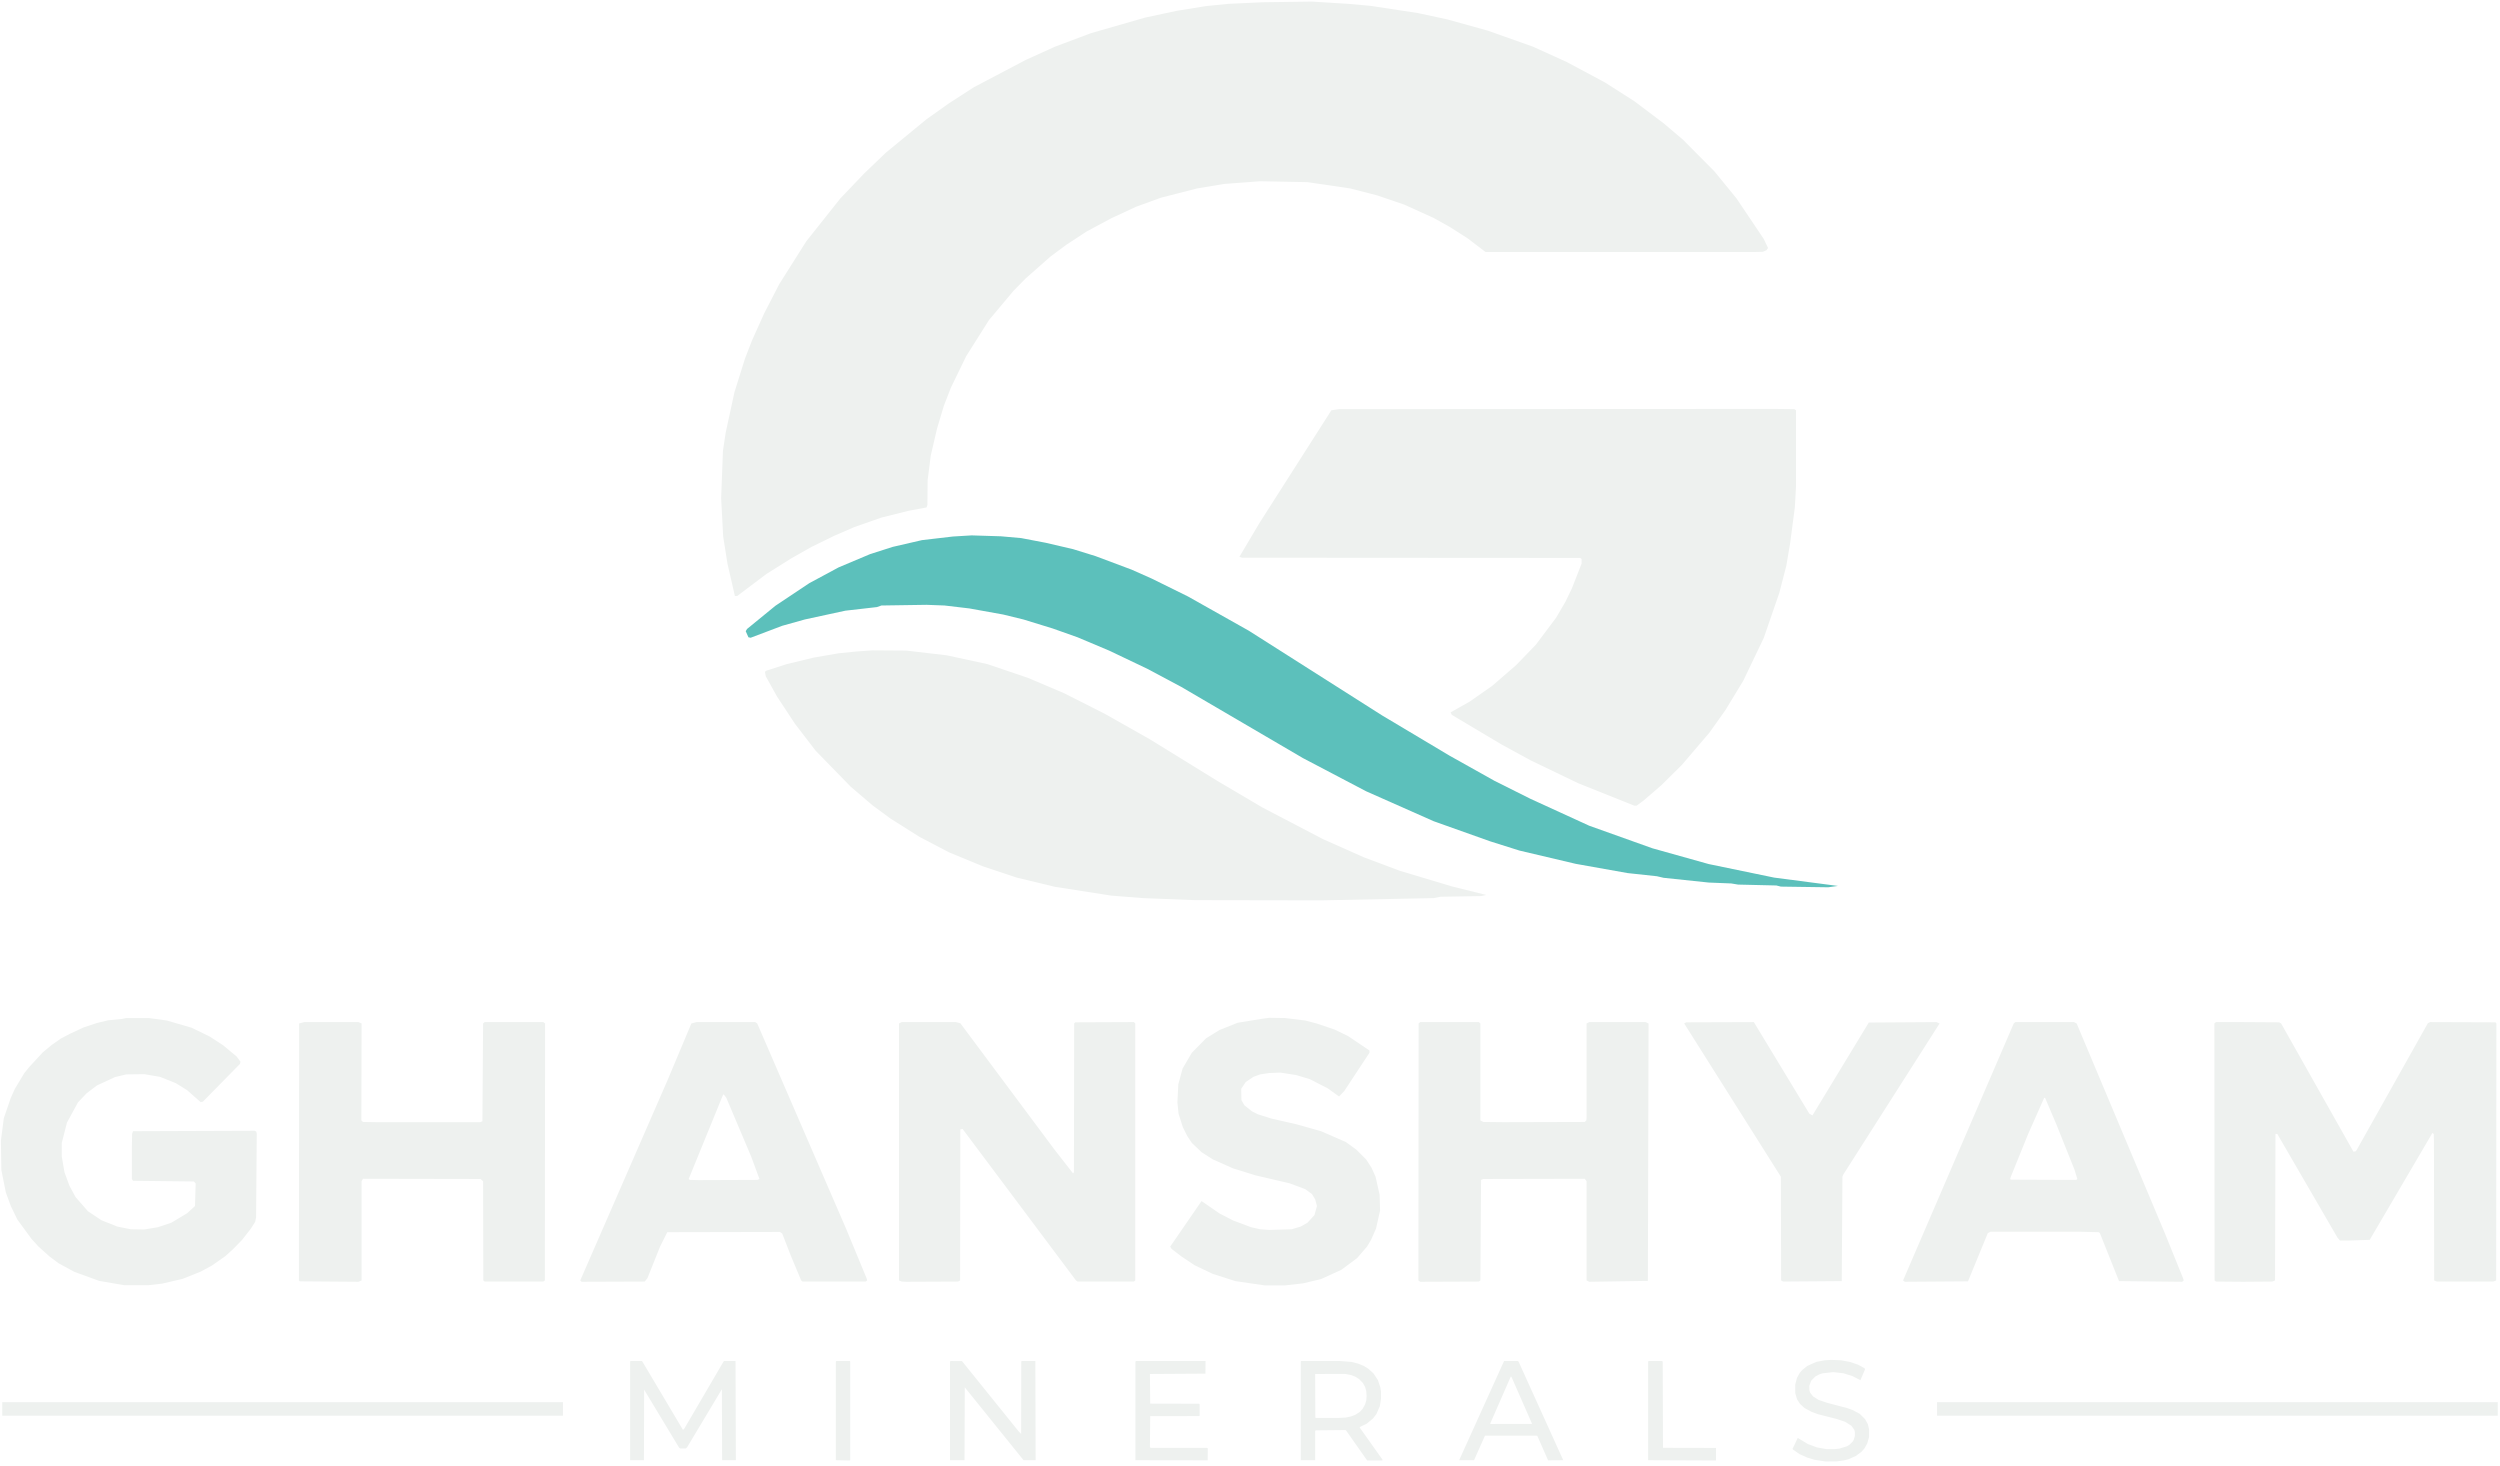
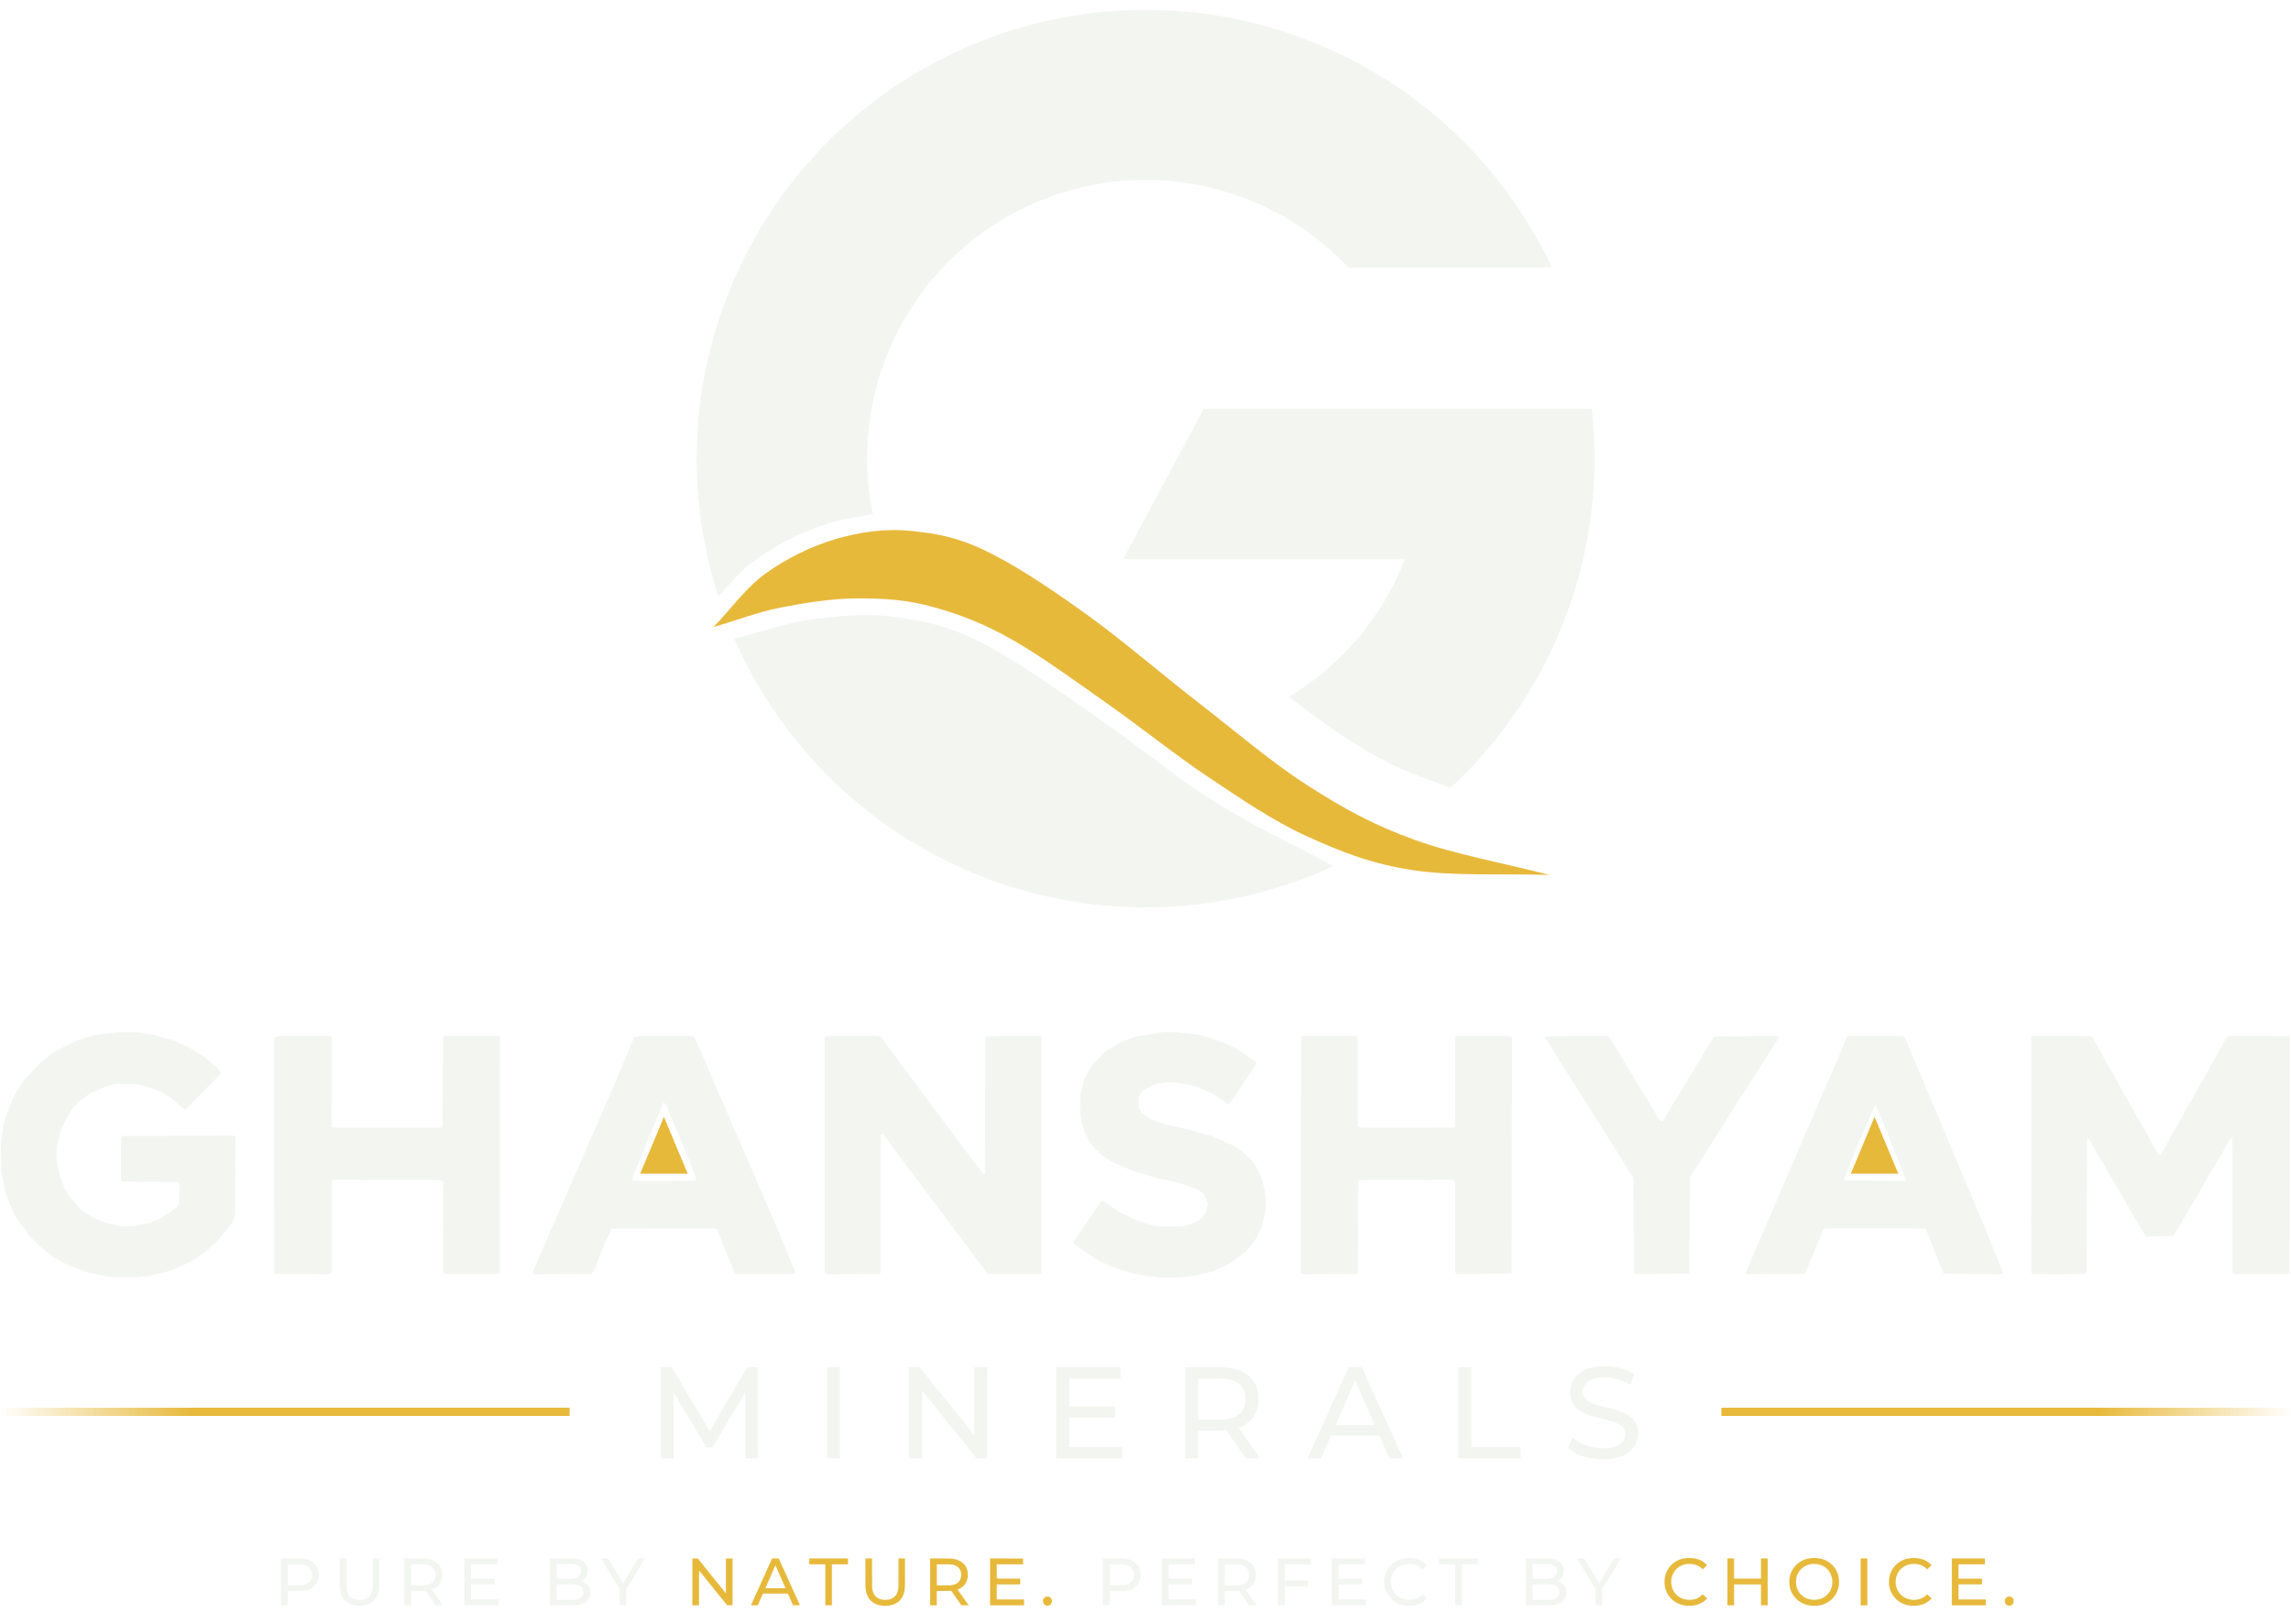
- <svg xmlns="http://www.w3.org/2000/svg" viewBox="-1 -1 1109 650" role="img" aria-labelledby="t">
-   <path fill="#EEF1EF" fill-rule="evenodd" d="M559.1 0L581 -0.3L597 0.7L607 1.6L628 4.8L641 7.6L659 12.6L679 19.7L694 26.5L711 35.6L724 43.9L737 53.7L745.6 61L759.5 75L769.3 87L781.4 105L783.3 109L782.6 110L781 110.7L777 110.8L658 110.8L650 104.7L642 99.6L635 95.7L622 89.8L610 85.7L598 82.6L579 79.8L558 79.4L542 80.6L530 82.6L514 86.7L503 90.7L492 95.8L481 101.7L472 107.6L465 112.8L454 122.5L448.6 128L437.7 141L427.6 157L420.8 171L417.7 179L414.7 189L411.9 201L410.5 212L410.4 223L410 224.1L402 225.6L390 228.6L378 232.8L369 236.7L359 241.6L350 246.7L339 253.6L326 263.4L325 263.4L321.7 249L319.8 237L318.9 220L319.7 199L320.9 191L324.8 173L329.5 158L332.6 150L338 138L344.7 125L356.7 106L371.8 87L382.3 76L392 66.7L410 51.9L420 44.8L431 37.7L454 25.6L467 19.7L483 13.7L507 6.8L521 3.8L534 1.7L544 0.7ZM589.6 181L593 180.5L786 180.4L795 180.5L795.7 181L795.7 215L795.2 224L793.1 240L791.4 250L788.3 262L781.4 282L772.3 301L764.4 314L757.3 324L745 338.4L736 347.3L728 354.2L725 356.4L724 356.4L699 346.4L678 336.3L665 329.2L643 316.1L642.5 315L651 310.2L661 303.2L671.6 294L680.3 285L689.3 273L693.4 266L696.3 260L700.6 249L700.6 247L700 246.5L550 246.4L548.8 246L557.7 231ZM378.9 288L386 287.5L401 287.6L419 289.7L437 293.6L455 299.7L471 306.5L489 315.6L509 326.9L539 345.4L559 357.2L586 371.3L604 379.3L620 385.3L643 392.2L658.3 396L656 396.5L638 396.8L635 397.4L585 398.4L529 398.3L506 397.4L492 396.3L467 392.4L450 388.3L435 383.3L420 377.1L407 370.3L394 362.1L386 356.2L376.4 348L360.8 332L351.6 320L343.7 308L338.7 299L338.3 297L339 296.5L348 293.6L360 290.7L371 288.8Z" />
-   <path fill="#5CC0BB" fill-rule="evenodd" d="M421.7 237L430 236.5L443 236.9L452 237.7L463 239.8L475 242.6L485 245.7L501 251.7L510 255.7L526 263.6L553 278.8L612 316.3L642 334.2L662 345.4L678 353.4L704 365.3L732 375.3L757 382.3L786 388.3L814.3 392L810 392.6L789 392.3L787 391.8L770 391.4L767 390.9L757 390.5L737 388.4L734 387.7L721 386.3L698 382.2L673 376.3L660 372.2L635 363.3L605 350L577 335.3L523 303.7L508 295.7L491 287.6L477 281.7L466 277.8L453 273.8L444 271.6L429 268.9L418 267.6L410 267.3L390 267.6L388 268.3L374 269.9L356 273.8L346 276.6L332 281.9L331 281.7L329.8 279L330.4 278L343 267.7L358 257.7L371 250.7L385 244.8L395 241.6L408 238.6Z" />
-   <path fill="#EEF1EF" fill-rule="evenodd" d="M53.1 451L55 450.6L65 450.6L73 451.7L84 454.9L92 458.8L98 462.7L104 467.7L105.7 470L105.4 471L89 487.7L88 487.9L82 482.6L77 479.5L70 476.7L63 475.5L55 475.6L50 476.8L42 480.5L37.4 484L33.6 488L28.7 497L26.4 506L26.4 512L27.6 519L29.8 525L32.5 530L38 536.3L44 540.3L51 543.1L57 544.3L63 544.4L69 543.4L75 541.4L82 537.2L85.5 534L85.8 524L85 523.1L58 522.8L57.5 522L57.5 508L57.6 502L58 500.8L112 500.6L112.7 501L112.9 502L112.6 539L112.2 541L110.3 544L106.4 549L102.5 553L99 556.2L93 560.4L88 563.1L80 566.3L71 568.4L65 569.1L54 569.1L43 567.2L32 563.2L25 559.4L21 556.4L16.1 552L13 548.6L6.7 540L3.8 534L1.6 528L-0.4 518L-0.6 505L0.7 495L3.8 486L5.6 482L9.8 475L12 472.3L18 465.8L22 462.5L26 459.7L30 457.6L36 454.8L42 452.8L47 451.6ZM558.4 451L562 450.5L569 450.6L578 451.7L583 453L591 455.7L597 458.6L606.5 465L606.5 466L595.3 483L593 485.4L588 481.8L580 477.7L574 475.9L567 474.8L562 475L558 475.6L555 476.7L551.6 479L549.6 482L549.7 487L551 489.3L554.4 492L557 493.3L563 495.2L574 497.7L585 500.8L596 505.6L600.7 509L605 513.3L607.4 517L609.2 521L611 529L611.2 536L609.4 544L607.2 549L605.4 552L601 557.1L594 562.3L585 566.4L577 568.3L569 569.2L560 569.2L547 567.3L537 564.1L529 560.3L523 556.3L518.7 553L518.1 552L532 531.8L540 537.3L546 540.4L554 543.4L558 544.3L562 544.6L572 544.3L576 543.1L579 541.4L582.1 538L583.2 534L582.4 531L581 528.7L578 526.5L571 523.9L556 520.4L546 517.3L537 513.3L532 510.1L527.7 506L525.7 503L523.7 499L521.8 493L521.3 488L521.7 480L523.6 473L527.7 466L534 459.6L540 455.9L548 452.7ZM131.7 453L134 452.4L158 452.4L159.4 453L159.3 496L160 496.7L166 496.8L212 496.8L213 496.4L213.3 453L214 452.4L234 452.4L240 452.4L240.8 453L240.7 567L240 567.5L224 567.5L214 567.5L213.4 567L213.3 523L212.2 522L160 521.9L159.4 523L159.4 567L158 567.6L132 567.4L131.6 567ZM305.7 453L308 452.4L334 452.4L334.9 453L374.3 544L383.4 566L383.7 567L383 567.5L355 567.5L354.4 567L349.8 556L346 546.2L345 545.5L342 545.5L295 545.6L291.8 552L286.2 566L285 567.5L257 567.6L256.4 567L295.2 478ZM397.8 453L399 452.4L402 452.4L423 452.4L425 452.9L466.8 509L475 519.5L475.4 519L475.4 516L475.5 453L476 452.5L500 452.4L502 452.4L502.6 453L502.6 567L502 567.5L483 567.5L477 567.5L476.3 567L426 499.8L425 500L424.9 567L424 567.5L401 567.6L399 567.5L397.8 567ZM628.3 453L629 452.4L650 452.4L655 452.4L655.7 453L655.7 496L657 496.7L666 496.8L702 496.7L702.7 496L702.8 495L702.8 453L704 452.4L729 452.4L730.3 453L730 567.2L704 567.6L702.8 567L702.8 523L702 521.9L657 522L656 522.4L655.7 567L655 567.5L629 567.6L628.2 567ZM746.1 453L747 452.5L777 452.4L801.6 493L803 493.8L828 452.6L858 452.4L859.4 453L816.7 520L816.3 521L816 567.3L790 567.5L789.1 567L789 521ZM892.3 453L893 452.4L898 452.4L919 452.4L920.2 453L959.3 546L967.4 566L967.7 567L967 567.6L939 567.3L930.5 546L930 545.6L922 545.4L882 545.4L880.8 546L872 567.4L844 567.6L843.2 567ZM981.3 453L982 452.4L994 452.4L1010 452.5L1010.9 453L1043 509.9L1044 509.7L1044.5 509L1076 452.9L1077 452.4L1106 452.5L1106.4 453L1106.3 567L1105 567.5L1080 567.5L1078.8 567L1078.7 505L1078.6 502L1078 501.6L1050.2 549L1041 549.3L1037 549.3L1035.9 548L1009.2 502L1008.4 502L1008.2 567L1007 567.5L994 567.6L982 567.5L981.4 567ZM319.6 485L320 484.4L321.2 486L332.2 512L335.9 522L335 522.4L309 522.5L305 522.4L304.5 522ZM905.8 486L906.2 486L911.3 498L919.3 518L920.5 522L920 522.4L917 522.4L891 522.3L890.7 522L891 521L898.7 502Z" />
-   <g fill="#EEF1EF">
-     <path fill-rule="evenodd" transform="translate(278.73 647) scale(0.25)" d="M2131.2 -179L2148 -178.3L2164 -175.3L2178 -170.5L2189.8 -164L2190.3 -162L2182.2 -143L2168 -150.3L2152 -155.3L2134 -157.3L2115 -155.2L2109 -153.2L2102 -149.4L2094.8 -142L2091.5 -133L2091.7 -125L2092.9 -121L2098.4 -114L2108 -108L2123 -102.9L2159 -93.4L2168 -90.2L2181 -83.3L2190.4 -74L2195.4 -65L2197.5 -56L2197.5 -42L2194.4 -31L2189.4 -22L2184 -15.9L2174 -8.5L2161 -2.7L2153 -0.7L2140 1.1L2120 1.2L2101 -1.7L2088 -5.6L2074 -11.9L2063 -19.6L2061.7 -21L2071 -40.5L2089 -29.7L2105 -23.7L2122 -20.7L2136 -20.6L2145 -21.6L2158 -25.6L2163 -28.6L2168.4 -34L2170.3 -37L2172.4 -44L2172.4 -51L2171.3 -55L2166 -62.3L2155 -69.2L2140 -74.2L2107 -82.6L2096 -86.6L2083 -93.6L2075 -101L2069.8 -109L2066.6 -120L2066.5 -135L2069.6 -147L2074.6 -156L2079 -161.1L2088 -168.3L2104 -175.5L2119 -178.3ZM-0.1 -177L20 -177.1L21 -175.9L93 -54.7L95.3 -57L164.9 -176L166 -177.1L186.2 -177L186.8 -1L162.4 -1L162 -127L100.3 -24L98 -21.9L88 -21.9L86 -23.4L24 -126.2L23.7 -1L-0.8 -1L-0.8 -176ZM364.9 -177L389 -177.1L389.7 -176L389.7 -1L389 -0.5L364.2 -1L364.2 -176ZM567.8 -177L588 -176.9L688.7 -52L693 -47.7L693.2 -176L694 -177.1L718.2 -177L718.7 -1L697.3 -1L593 -130.3L592.5 -1L566.8 -1L566.8 -176ZM896.8 -177L1020.2 -177L1020 -154.6L921.5 -154L922 -101.4L1009 -101.2L1009.7 -100L1009.7 -80L1009 -79.3L922 -79.2L921.5 -24L923 -22.9L1023 -22.9L1024.2 -22L1024 -0.8L895.8 -1L895.8 -176ZM1189.9 -177L1258 -177.1L1279 -175.4L1291 -172.4L1301 -168.3L1309 -163.3L1318.2 -155L1326.1 -143L1330.4 -130L1331.5 -123L1331.5 -110L1329.5 -97L1323.4 -83L1317.3 -75L1306 -65.7L1294.1 -60L1293.7 -59L1334.2 -2L1334 -0.5L1307 -0.5L1269.4 -54L1268 -54.5L1215.8 -54L1214.7 -53L1214.7 -1L1189.2 -1L1189.2 -176ZM1549.9 -177L1574 -177.1L1575.6 -176L1654.9 -1L1628 -0.8L1609 -44L1608 -44.5L1516 -44.5L1496.6 -1L1470.2 -1ZM1806.7 -177L1830 -177.1L1831.4 -176L1831.9 -23L1926 -22.8L1926 -0.5L1805.5 -1L1805.5 -176ZM1214.7 -154L1268 -154.1L1278 -152.2L1286 -149.2L1292.6 -145L1299.4 -138L1303.3 -131L1305.3 -124L1306 -115L1305.4 -107L1303.3 -100L1299 -92.3L1294 -86.8L1286 -81.6L1278 -78.6L1269 -76.7L1256 -76L1216 -76L1215 -76.7ZM1561.6 -149L1562 -149.6L1563 -148.8L1564.3 -146L1599.4 -66L1599 -65.4L1526 -65.3L1525.3 -66Z" />
-     <rect x="0" y="621" width="248.73" height="6" />
-     <rect x="858.27" y="621" width="248.73" height="6" />
+ <svg xmlns="http://www.w3.org/2000/svg" viewBox="0 0 1108 784.92" role="img" aria-labelledby="t">
+   <defs>
+     <linearGradient id="r1">
+       <stop offset="0" stop-color="#E7B93B" stop-opacity="0" />
+       <stop offset=".34" stop-color="#E7B93B" />
+     </linearGradient>
+     <linearGradient id="r2">
+       <stop offset=".66" stop-color="#E7B93B" />
+       <stop offset="1" stop-color="#E7B93B" stop-opacity="0" />
+     </linearGradient>
+   </defs>
+   <g transform="translate(332.4 0) scale(0.4432)">
+     <path fill="#F3F5F0" fill-rule="evenodd" d="M943.5 291.8A490.0 490.0 0 0 0 33.8 650.7C45.0 639.2 54.8 626.4 67.6 616.1C80.2 605.9 95.1 596.8 109.9 589.1C124.8 581.5 141.6 575.0 156.7 570.3C172.4 565.5 187.2 564.1 202.4 561.0A303.8 303.8 0 0 1 721.2 291.8ZM563.7 446.1L987.0 446.1A490.0 490.0 0 0 1 832.8 859.7C812.4 851.6 791.4 845.0 771.5 835.4C751.8 825.8 733.5 815.0 714.0 802.3C695.2 789.9 675.6 774.4 656.4 760.4A303.8 303.8 0 0 0 783.1 610.2L475.5 610.2ZM51.2 696.8C81.2 689.5 110.4 678.8 141.0 675.1C171.4 671.4 202.7 669.0 234.4 674.2C265.1 679.3 288.2 683.6 328.2 705.0C361.6 722.9 404.1 753.0 446.5 782.2C486.6 809.8 532.1 847.4 574.5 874.2C618.3 901.9 661.5 921.5 705.0 945.1A490.0 490.0 0 0 1 51.2 696.8Z" />
+     <path fill="#E7B93B" d="M28.6 684.2C47.7 664.6 63.5 641.5 85.9 625.4C108.0 609.6 135.4 595.9 161.9 588.2C188.5 580.5 215.9 576.3 245.2 579.4C273.2 582.4 296.9 586.1 333.4 604.9C364.3 620.7 401.9 645.9 441.2 674.4C477.5 700.9 519.8 737.3 558.8 767.5C598.2 798.0 638.2 832.3 676.4 856.7C716.8 882.6 747.9 899.8 794.0 916.5C837.0 932.1 892.0 942.0 941.0 954.7C892.0 953.1 836.7 956.1 794.0 949.8C747.3 943.0 714.1 929.7 676.4 912.6C639.0 895.6 605.1 872.2 568.6 847.9C533.2 824.3 495.3 793.8 460.8 769.5C425.0 744.3 388.2 717.4 357.9 699.9C323.4 680.0 297.5 670.6 269.7 662.7C240.1 654.3 214.2 652.9 186.4 652.9C158.6 652.9 129.0 657.6 103.1 662.7C76.2 667.9 53.4 677.1 28.6 684.2Z" />
  </g>
+   <g transform="translate(1 48.6)">
+     <path fill="#F3F5F0" fill-rule="evenodd" d="M53.1 451L55 450.6L65 450.6L73 451.7L84 454.9L92 458.8L98 462.7L104 467.7L105.7 470L105.4 471L89 487.7L88 487.9L82 482.6L77 479.5L70 476.7L63 475.5L55 475.6L50 476.8L42 480.5L37.4 484L33.6 488L28.7 497L26.4 506L26.4 512L27.6 519L29.8 525L32.5 530L38 536.3L44 540.3L51 543.1L57 544.3L63 544.4L69 543.4L75 541.4L82 537.2L85.5 534L85.8 524L85 523.1L58 522.8L57.5 522L57.5 508L57.6 502L58 500.8L112 500.6L112.7 501L112.9 502L112.6 539L112.2 541L110.3 544L106.4 549L102.5 553L99 556.2L93 560.4L88 563.1L80 566.3L71 568.4L65 569.1L54 569.1L43 567.2L32 563.2L25 559.4L21 556.4L16.1 552L13 548.6L6.7 540L3.8 534L1.6 528L-0.4 518L-0.6 505L0.7 495L3.8 486L5.6 482L9.8 475L12 472.3L18 465.8L22 462.5L26 459.7L30 457.6L36 454.8L42 452.8L47 451.6ZM558.4 451L562 450.5L569 450.6L578 451.7L583 453L591 455.7L597 458.6L606.5 465L606.5 466L595.3 483L593 485.4L588 481.8L580 477.7L574 475.9L567 474.8L562 475L558 475.6L555 476.7L551.6 479L549.6 482L549.7 487L551 489.3L554.4 492L557 493.3L563 495.2L574 497.7L585 500.8L596 505.6L600.7 509L605 513.3L607.4 517L609.2 521L611 529L611.2 536L609.4 544L607.2 549L605.4 552L601 557.1L594 562.3L585 566.4L577 568.3L569 569.2L560 569.2L547 567.3L537 564.1L529 560.3L523 556.3L518.7 553L518.1 552L532 531.8L540 537.3L546 540.4L554 543.4L558 544.3L562 544.6L572 544.3L576 543.1L579 541.4L582.1 538L583.2 534L582.4 531L581 528.7L578 526.5L571 523.9L556 520.4L546 517.3L537 513.3L532 510.1L527.7 506L525.7 503L523.7 499L521.8 493L521.3 488L521.7 480L523.6 473L527.7 466L534 459.6L540 455.9L548 452.7ZM131.7 453L134 452.4L158 452.4L159.4 453L159.3 496L160 496.7L166 496.8L212 496.8L213 496.4L213.3 453L214 452.4L234 452.4L240 452.4L240.8 453L240.7 567L240 567.5L224 567.5L214 567.5L213.4 567L213.3 523L212.2 522L160 521.9L159.4 523L159.4 567L158 567.6L132 567.4L131.6 567ZM305.7 453L308 452.4L334 452.4L334.9 453L374.3 544L383.4 566L383.7 567L383 567.5L355 567.5L354.4 567L349.8 556L346 546.2L345 545.5L342 545.5L295 545.6L291.8 552L286.2 566L285 567.5L257 567.6L256.4 567L295.2 478ZM397.8 453L399 452.4L402 452.4L423 452.4L425 452.9L466.8 509L475 519.5L475.4 519L475.4 516L475.5 453L476 452.5L500 452.4L502 452.4L502.6 453L502.6 567L502 567.5L483 567.5L477 567.5L476.3 567L426 499.8L425 500L424.9 567L424 567.5L401 567.6L399 567.5L397.8 567ZM628.3 453L629 452.4L650 452.4L655 452.4L655.7 453L655.7 496L657 496.7L666 496.8L702 496.7L702.7 496L702.8 495L702.8 453L704 452.4L729 452.4L730.3 453L730 567.2L704 567.6L702.8 567L702.8 523L702 521.9L657 522L656 522.4L655.7 567L655 567.5L629 567.6L628.2 567ZM746.1 453L747 452.5L777 452.4L801.6 493L803 493.8L828 452.6L858 452.4L859.4 453L816.7 520L816.3 521L816 567.3L790 567.5L789.1 567L789 521ZM892.3 453L893 452.4L898 452.4L919 452.4L920.2 453L959.3 546L967.4 566L967.7 567L967 567.6L939 567.3L930.5 546L930 545.6L922 545.4L882 545.4L880.8 546L872 567.4L844 567.6L843.2 567ZM981.3 453L982 452.4L994 452.4L1010 452.5L1010.9 453L1043 509.9L1044 509.7L1044.5 509L1076 452.9L1077 452.4L1106 452.5L1106.4 453L1106.3 567L1105 567.5L1080 567.5L1078.8 567L1078.7 505L1078.6 502L1078 501.6L1050.2 549L1041 549.3L1037 549.3L1035.9 548L1009.2 502L1008.4 502L1008.2 567L1007 567.5L994 567.6L982 567.5L981.4 567ZM319.6 485L320 484.4L321.2 486L332.2 512L335.9 522L335 522.4L309 522.5L305 522.4L304.5 522ZM905.8 486L906.2 486L911.3 498L919.3 518L920.5 522L920 522.4L917 522.4L891 522.3L890.7 522L891 521L898.7 502Z" />
+     <path fill="#E7B93B" d="M320.1 491.5L331.6 519H308.6ZM905.6 491.5L917.1 519H894.1Z" />
+   </g>
+   <path fill="#F3F5F0" fill-rule="evenodd" transform="translate(313.15 705.3)" d="M460.33 -44.5L463.1 -44.6L465 -44.53L467 -44.34L468.8 -44.04L471.3 -43.42L472.6 -43.02L474.1 -42.43L475.9 -41.54L477.23 -40.7L475.22 -35.8L475.1 -35.72L473.6 -36.61L472.4 -37.24L470.7 -37.92L469.1 -38.43L467.4 -38.82L465.4 -39.13L463.1 -39.25L461.3 -39.2L459.7 -39.03L458.3 -38.74L457 -38.34L455.7 -37.73L454.4 -36.83L453.78 -36.2L453.06 -35.1L452.68 -34.2L452.46 -33.3L452.38 -32.3L452.46 -31.2L452.57 -30.7L452.87 -29.9L453.37 -29.1L453.93 -28.5L454.7 -27.85L455.6 -27.29L456.6 -26.77L457.9 -26.28L460.9 -25.37L465.9 -24.14L468.5 -23.43L470.1 -22.93L471.4 -22.43L472.7 -21.85L473.7 -21.32L474.8 -20.63L475.9 -19.74L476.82 -18.8L477.94 -17.2L478.54 -15.8L478.84 -14.6L479.04 -13L479.04 -11.2L478.83 -9.7L478.53 -8.6L478.03 -7.3L477.32 -6L476.53 -4.9L475.6 -3.89L474.5 -2.97L473.3 -2.16L471.6 -1.26L470.4 -0.79L468.7 -0.28L467.3 0.03L465 0.33L462.2 0.45L459.3 0.34L456.3 -0.08L453.8 -0.66L451.3 -1.46L449 -2.46L447.4 -3.36L446.5 -3.96L445.16 -5.1L447.37 -9.8L447.5 -9.96L448.9 -8.89L450.5 -7.89L451.9 -7.18L454.1 -6.27L455.7 -5.76L457.8 -5.27L460.1 -4.98L462 -4.9L464.1 -4.97L466.4 -5.27L467.6 -5.56L469.2 -6.18L470.4 -6.87L471.44 -7.8L472.14 -8.8L472.63 -9.9L472.84 -10.8L472.9 -11.7L472.83 -12.7L472.62 -13.5L472.32 -14.2L471.93 -14.8L471.4 -15.36L470.6 -16.03L469.8 -16.55L468.7 -17.12L466.6 -17.92L463.8 -18.72L459.4 -19.76L456.9 -20.46L454.5 -21.28L452.7 -22.06L451.5 -22.68L450.4 -23.38L449.28 -24.3L448.36 -25.3L447.57 -26.4L447.05 -27.4L446.79 -28.1L446.47 -29.3L446.27 -30.7L446.24 -32.8L446.37 -34L446.66 -35.3L447.17 -36.7L447.67 -37.7L448.58 -39.1L449.6 -40.25L450.9 -41.34L452.1 -42.12L453.7 -42.94L455.6 -43.65L456.7 -43.94L458.1 -44.23ZM6.7 -44.1L11.6 -44.1L11.7 -44.09L11.8 -43.96L30.1 -13.19L48.16 -44L48.3 -44.1L53.3 -44.1L53.37 -44L53.45 -0.1L53.3 -0.05L47.5 -0.05L47.4 -0.1L47.35 -31.9L47.3 -32.09L31.72 -5.9L31.4 -5.42L31.3 -5.4L28.6 -5.4L28.46 -5.5L12.83 -31.6L12.7 -31.81L12.6 -31.81L12.6 -0.1L12.5 -0.05L6.6 -0.05L6.55 -0.1L6.55 -44L6.6 -44.09ZM86.9 -44.1L93 -44.1L93.09 -44L93.09 -0.1L93 -0.05L86.9 -0.05L86.8 -0.1L86.8 -44ZM126.5 -44.1L131.5 -44.1L131.7 -43.98L158 -11.35L158.04 -11.5L158.04 -44L158.1 -44.1L164.3 -44.08L164.3 -0.06L159.3 -0.05L159.14 -0.1L132.8 -32.79L132.74 -32.6L132.75 -0.1L132.6 -0.05L126.5 -0.05L126.45 -0.1L126.45 -44ZM197.8 -44.1L228.7 -44.1L228.77 -44L228.77 -38.7L228.7 -38.63L204 -38.6L204 -25.15L204.1 -25.1L226 -25.1L226.06 -25L226.06 -19.8L226 -19.75L204 -19.73L203.97 -5.6L204.1 -5.53L229.6 -5.53L229.66 -5.4L229.66 -0.1L229.6 -0.05L197.8 -0.05L197.68 -0.1L197.68 -44ZM260.1 -44.1L277.2 -44.1L279.3 -44.03L281.3 -43.84L282.5 -43.64L285 -43.04L286.4 -42.54L287.9 -41.85L289.3 -41.04L290.4 -40.24L291.26 -39.5L292.33 -38.4L293.24 -37.2L294.24 -35.4L294.84 -33.8L295.22 -32.3L295.52 -29.9L295.54 -28.1L295.43 -26.5L295.03 -24.4L294.62 -23.1L293.91 -21.5L293.13 -20.2L292.12 -18.9L291.4 -18.15L290.5 -17.35L289.1 -16.36L287.9 -15.67L285.89 -14.8L296.26 -0.1L296.1 -0.05L289.5 -0.05L289.42 -0.1L280.02 -13.5L279.9 -13.55L277.3 -13.45L266.3 -13.42L266.28 -0.1L266.2 -0.05L260.1 -0.05L259.99 -0.1L259.99 -44ZM339.29 -44.1L345.3 -44.1L345.44 -44L365.03 -0.9L365.38 -0.1L365.3 -0.05L358.8 -0.07L354.04 -10.9L353.9 -11.07L330.6 -11.07L330.46 -10.9L325.7 -0.07L319.3 -0.05L319.24 -0.1L339.07 -43.9L339.2 -44.1ZM392.2 -44.1L398.3 -44.1L398.38 -44L398.38 -5.6L398.5 -5.53L422.2 -5.52L422.24 -5.4L422.24 -0.1L422.2 -0.06L392.2 -0.05L392.09 -0.1L392.09 -44ZM266.4 -38.63L266.31 -38.6L266.28 -38.5L266.3 -18.86L266.4 -18.8L277 -18.8L278.8 -18.87L281.1 -19.17L282.3 -19.46L283.5 -19.87L284.4 -20.27L285.4 -20.87L286.2 -21.47L286.9 -22.14L287.54 -22.9L288.05 -23.7L288.45 -24.5L288.82 -25.5L289.04 -26.4L289.22 -27.8L289.21 -29.9L289.04 -31.1L288.82 -32L288.53 -32.8L288.05 -33.8L287.53 -34.6L287.03 -35.2L285.9 -36.23L284.5 -37.14L283.1 -37.73L281.3 -38.23L280.1 -38.44L277 -38.63ZM342.2 -37.6L332.8 -16.15L332.9 -16.1L351.6 -16.1L351.7 -16.2L351.53 -16.6L342.44 -37.3L342.3 -37.59Z" />
+   <rect fill="url(#r1)" x="0" y="680.76" width="275.48" height="3.99" />
+   <rect fill="url(#r2)" x="832.52" y="680.76" width="275.48" height="3.99" />
+   <path fill="#F3F5F0" fill-rule="evenodd" transform="translate(132.54 776.35)" d="M3.4 -22.7L12.1 -22.7L13.6 -22.65L15.1 -22.44L16.3 -22.14L17.3 -21.74L18.4 -21.12L19.1 -20.61L19.93 -19.8L20.53 -19L20.95 -18.2L21.34 -17.1L21.54 -16.1L21.63 -14.8L21.55 -13.6L21.34 -12.5L21.03 -11.6L20.51 -10.6L19.91 -9.8L19.2 -9.09L18.2 -8.35L17.3 -7.89L16.2 -7.47L15 -7.17L13.7 -6.98L12.1 -6.9L6.7 -6.9L6.6 -6.85L6.57 -0.1L6.5 -0.05L3.4 -0.05L3.35 -0.1L3.35 -22.6ZM31.89 -22.7L34.9 -22.7L34.98 -22.6L35.02 -9.1L35.08 -8.2L35.26 -7.2L35.56 -6.2L35.88 -5.5L36.25 -4.9L36.7 -4.37L37.4 -3.78L38.1 -3.35L39.1 -2.97L39.9 -2.77L41.4 -2.67L42.8 -2.77L43.6 -2.96L44.7 -3.38L45.6 -3.97L46.07 -4.4L46.43 -4.8L46.92 -5.6L47.33 -6.6L47.52 -7.3L47.74 -9L47.76 -22.6L47.9 -22.7L50.8 -22.7L50.9 -22.62L50.91 -9.9L50.75 -7.5L50.54 -6.4L50.24 -5.4L49.54 -3.9L49.02 -3.1L48.42 -2.4L47.6 -1.67L47 -1.25L46.1 -0.75L44.5 -0.17L43.5 0.05L42.4 0.17L41.3 0.2L39.9 0.14L38.2 -0.16L36.5 -0.78L35.1 -1.66L34.3 -2.36L33.66 -3.1L33.06 -4L32.38 -5.5L31.97 -7.2L31.78 -8.7L31.75 -22.6L31.8 -22.7ZM63.1 -22.7L71.9 -22.7L73.5 -22.63L74.8 -22.43L76 -22.13L77.4 -21.54L78.1 -21.12L78.79 -20.6L79.4 -20.04L79.94 -19.4L80.34 -18.8L80.73 -18L81.03 -17.1L81.23 -16.1L81.33 -14.8L81.24 -13.6L81.03 -12.5L80.72 -11.6L80.31 -10.8L79.52 -9.7L78.77 -9L77.9 -8.36L76.35 -7.6L81.66 -0.1L81.6 -0.05L78.2 -0.05L73.53 -6.7L73.3 -6.98L73.2 -6.99L66.3 -6.93L66.27 -0.1L66.2 -0.05L63.1 -0.05L63.04 -0.1L63.04 -22.5ZM92.2 -22.7L108 -22.69L108.05 -22.6L108.05 -20L108 -19.87L95.4 -19.87L95.29 -19.8L95.3 -12.99L95.4 -12.93L106.6 -12.93L106.65 -12.8L106.65 -10.3L106.6 -10.17L95.4 -10.17L95.3 -10.11L95.29 -3L95.4 -2.87L108.4 -2.87L108.49 -2.8L108.49 -0.1L108.4 -0.05L92.2 -0.05L92.05 -0.1L92.05 -22.6L92.1 -22.69ZM133.5 -22.7L143.6 -22.7L145.1 -22.64L146 -22.53L147.3 -22.24L148.4 -21.84L149.2 -21.43L149.6 -21.14L150.51 -20.3L150.82 -19.9L151.23 -19.2L151.43 -18.7L151.63 -17.9L151.72 -16.8L151.53 -15.2L151.24 -14.4L150.94 -13.8L150.42 -13.1L149.5 -12.28L148.67 -11.8L149.6 -11.44L150.5 -10.94L151.08 -10.5L151.83 -9.7L152.44 -8.7L152.71 -7.9L152.85 -7.2L152.92 -6.2L152.82 -5L152.62 -4.2L152.33 -3.5L151.74 -2.6L150.9 -1.78L150 -1.19L148.8 -0.67L147.7 -0.38L146.4 -0.16L144.3 -0.05L133.5 -0.05L133.44 -0.1L133.44 -22.6ZM158.2 -22.7L161.6 -22.66L168.8 -10.8L168.94 -10.9L176.1 -22.66L179.2 -22.7L179.25 -22.6L179.14 -22.4L170.38 -8L170.33 -7.8L170.3 -0.07L167.2 -0.05L167.13 -0.1L167.13 -7.9L158.18 -22.6ZM136.7 -20.05L136.7 -12.85L144.5 -12.87L145.6 -13.07L146.4 -13.35L147 -13.65L147.7 -14.24L148.11 -14.8L148.32 -15.3L148.45 -15.9L148.46 -16.8L148.33 -17.6L148.12 -18.1L147.7 -18.67L147.2 -19.13L146.5 -19.52L145.5 -19.85L144.4 -20.04ZM6.6 -19.83L6.6 -9.76L12.1 -9.73L13.2 -9.77L14.1 -9.88L14.9 -10.07L15.9 -10.46L16.7 -10.98L17.43 -11.7L17.92 -12.5L18.24 -13.4L18.36 -14.3L18.34 -15.6L18.12 -16.6L17.82 -17.3L17.43 -17.9L16.7 -18.63L15.9 -19.13L15.2 -19.42L14.5 -19.63L13.5 -19.8L12.1 -19.87ZM66.3 -19.85L66.3 -9.73L72.5 -9.7L73.9 -9.87L75.2 -10.26L75.8 -10.56L76.4 -10.96L77.13 -11.7L77.62 -12.5L77.93 -13.4L78.06 -14.3L78.04 -15.6L77.85 -16.5L77.45 -17.4L77.12 -17.9L76.4 -18.62L75.6 -19.12L75.1 -19.34L74.2 -19.63L73.2 -19.8L71.7 -19.87ZM136.7 -10.17L136.7 -2.69L144.7 -2.67L145.9 -2.79L147.1 -3.06L148.2 -3.56L148.85 -4.1L149.32 -4.8L149.53 -5.4L149.64 -6.2L149.63 -6.9L149.43 -7.8L149.14 -8.4L148.6 -9.03L148.2 -9.32L147.4 -9.72L146.7 -9.93L145.4 -10.15L144.1 -10.2Z" />
+   <path fill="#E7B93B" fill-rule="evenodd" transform="translate(331.48 776.35)" d="M3.4 -22.7L6 -22.68L19.5 -5.94L19.58 -6L19.58 -6.1L19.58 -22.6L19.7 -22.7L22.8 -22.66L22.8 -0.07L20.2 -0.05L20.14 -0.1L6.93 -16.5L6.6 -16.84L6.57 -0.1L6.5 -0.05L3.4 -0.05L3.35 -0.1L3.35 -22.6ZM42 -22.7L45.1 -22.7L45.2 -22.58L55.4 -0.08L52.1 -0.05L52.02 -0.1L49.74 -5.3L49.5 -5.7L37.6 -5.7L37.46 -5.6L35 -0.05L31.8 -0.05L31.72 -0.1L41.66 -22.1ZM60 -22.7L78.5 -22.7L78.64 -22.6L78.6 -19.88L71 -19.87L70.86 -19.8L70.86 -0.1L70.8 -0.05L67.8 -0.05L67.66 -0.1L67.66 -19.8L67.6 -19.87L60 -19.87L59.9 -20L59.9 -22.6ZM87.1 -22.7L90.2 -22.7L90.27 -22.6L90.31 -9.1L90.37 -8.2L90.58 -7.1L90.86 -6.2L91.17 -5.5L91.55 -4.9L92 -4.37L92.7 -3.77L93.4 -3.35L94.4 -2.97L95.2 -2.77L96.7 -2.67L98.1 -2.77L98.9 -2.96L100 -3.39L100.5 -3.67L101.36 -4.4L101.73 -4.8L102.21 -5.6L102.63 -6.6L102.83 -7.4L103.04 -9L103.05 -22.6L103.1 -22.69L103.2 -22.7L106.1 -22.7L106.2 -22.6L106.2 -9.9L106.04 -7.5L105.83 -6.4L105.54 -5.4L104.84 -3.9L104.23 -3L103.6 -2.3L102.9 -1.67L102.3 -1.26L101.4 -0.75L99.8 -0.17L98.8 0.04L97.7 0.17L96.6 0.2L95.1 0.13L93.5 -0.16L91.8 -0.78L91.1 -1.17L90.34 -1.7L89.6 -2.35L88.87 -3.2L88.46 -3.8L87.67 -5.5L87.37 -6.6L87.08 -8.6L87.05 -22.6ZM118.4 -22.7L127.2 -22.7L128.8 -22.63L130.1 -22.43L131.8 -21.94L133.2 -21.24L134.4 -20.32L135.23 -19.4L135.94 -18.2L136.24 -17.4L136.44 -16.6L136.61 -14.8L136.54 -13.6L136.32 -12.5L136.01 -11.6L135.55 -10.7L134.8 -9.7L134.06 -9L133.2 -8.37L131.65 -7.6L136.83 -0.3L136.96 -0.1L136.9 -0.05L133.5 -0.05L133.44 -0.1L128.82 -6.7L128.6 -6.98L128.5 -6.99L121.6 -6.94L121.56 -0.1L121.5 -0.05L118.4 -0.05L118.34 -0.1L118.34 -22.6ZM147.45 -22.7L163.3 -22.68L163.3 -19.88L150.7 -19.87L150.58 -19.8L150.6 -12.97L161.8 -12.93L161.9 -12.93L161.95 -12.8L161.95 -10.3L161.9 -10.17L150.6 -10.13L150.58 -3L150.61 -2.9L150.7 -2.87L163.7 -2.87L163.78 -2.8L163.78 -0.1L163.7 -0.05L147.4 -0.05L147.35 -0.1L147.35 -22.6ZM121.6 -19.85L121.6 -9.72L127.8 -9.7L129.2 -9.87L130.5 -10.26L131.1 -10.56L131.7 -10.96L132.43 -11.7L132.95 -12.6L133.22 -13.4L133.35 -14.2L133.34 -15.5L133.14 -16.5L132.95 -17L132.4 -17.9L131.8 -18.53L131.4 -18.83L130.4 -19.34L129.5 -19.63L128.5 -19.8L127.1 -19.87ZM43.5 -19.33L38.7 -8.33L48.3 -8.3L48.36 -8.4L48.33 -8.5L43.63 -19.2ZM174.5 -4.2L175.2 -4.29L175.7 -4.22L176.2 -4.02L176.6 -3.72L176.9 -3.37L177.11 -3L177.23 -2.6L177.23 -1.6L176.95 -0.9L176.66 -0.5L176.3 -0.18L175.6 0.12L174.7 0.13L174 -0.15L173.6 -0.46L173.26 -0.9L172.99 -1.6L172.97 -2.5L173.07 -2.9L173.27 -3.3L173.9 -3.94Z" />
+   <path fill="#F3F5F0" fill-rule="evenodd" transform="translate(515.82 776.35)" d="M164.39 -22.9L165.7 -22.95L167.4 -22.84L169 -22.54L170.3 -22.14L171.6 -21.55L172.6 -20.92L173.47 -20.2L174.21 -19.4L172.2 -17.46L172.1 -17.44L171.1 -18.34L170.2 -18.94L169.2 -19.44L167.9 -19.83L166.7 -20.03L165.7 -20.06L163.9 -19.93L163.1 -19.73L162.2 -19.42L161.3 -19.01L160.5 -18.52L159.5 -17.73L158.9 -17.1L158.28 -16.3L157.87 -15.6L157.46 -14.7L157.07 -13.4L156.86 -11.6L156.97 -9.9L157.27 -8.6L157.85 -7.2L158.26 -6.5L158.77 -5.8L160 -4.57L160.7 -4.07L162.1 -3.37L163.8 -2.86L165.7 -2.67L166.7 -2.71L168.2 -2.98L169.3 -3.36L170.7 -4.15L171.5 -4.78L172.1 -5.36L172.2 -5.34L174.18 -3.4L174.18 -3.3L173.1 -2.27L172.6 -1.87L171.5 -1.2L170.4 -0.67L169.5 -0.36L168.3 -0.06L167 0.14L165.6 0.2L164.3 0.15L162.8 -0.07L162 -0.25L160.8 -0.66L159.7 -1.16L158.8 -1.67L158.1 -2.17L157.02 -3.1L156.27 -3.9L155.66 -4.7L154.99 -5.8L154.47 -6.9L154.09 -8L153.86 -8.9L153.67 -10.2L153.68 -12.6L153.87 -13.9L154.16 -15L154.57 -16.1L155.07 -17.1L155.56 -17.9L156.16 -18.7L157 -19.62L157.9 -20.41L158.9 -21.12L159.8 -21.63L160.9 -22.12L161.8 -22.43L163.1 -22.72ZM17.6 -22.7L26.3 -22.7L27.8 -22.65L29.3 -22.44L30.5 -22.14L31.5 -21.74L32.6 -21.13L33.3 -20.61L34.14 -19.8L34.73 -19L35.15 -18.2L35.52 -17.2L35.74 -16.1L35.84 -14.8L35.75 -13.6L35.54 -12.5L35.23 -11.6L34.71 -10.6L34.12 -9.8L33.4 -9.08L32.4 -8.35L31.5 -7.89L30.4 -7.47L29.2 -7.17L27.9 -6.98L26.3 -6.9L20.9 -6.9L20.8 -6.85L20.78 -0.1L20.7 -0.05L17.6 -0.05L17.55 -0.1L17.55 -22.6ZM46.2 -22.7L62 -22.7L62.06 -22.6L62.06 -20L62 -19.87L49.4 -19.87L49.33 -19.8L49.33 -13L49.4 -12.93L60.6 -12.93L60.67 -12.8L60.67 -10.3L60.6 -10.17L49.4 -10.17L49.33 -10.1L49.33 -3L49.4 -2.87L62.4 -2.87L62.53 -2.8L62.5 -0.07L46.2 -0.05L46.08 -0.1L46.08 -22.6ZM73.4 -22.7L82.1 -22.7L83.7 -22.63L85 -22.43L86.2 -22.14L87 -21.84L87.8 -21.44L89 -20.62L89.92 -19.7L90.43 -19L90.91 -18.1L91.23 -17.2L91.43 -16.3L91.52 -15.6L91.54 -14.6L91.45 -13.5L91.25 -12.5L90.94 -11.6L90.54 -10.8L89.74 -9.7L89.1 -9.08L88.1 -8.35L86.57 -7.6L91.89 -0.1L91.8 -0.05L88.4 -0.06L83.5 -7L76.6 -6.95L76.5 -6.9L76.5 -0.1L76.4 -0.05L73.4 -0.05L73.26 -0.1L73.26 -22.6L73.3 -22.69ZM102.4 -22.7L118.2 -22.7L118.26 -22.6L118.26 -20L118.2 -19.87L105.6 -19.87L105.53 -19.8L105.53 -12.1L105.6 -12L116.8 -12L116.87 -11.9L116.87 -9.3L116.8 -9.2L105.6 -9.2L105.53 -9.1L105.53 -0.1L105.4 -0.05L102.4 -0.05L102.27 -0.1L102.27 -22.6ZM128.4 -22.7L144.2 -22.7L144.3 -22.63L144.32 -20L144.2 -19.87L131.7 -19.87L131.56 -19.8L131.56 -13L131.6 -12.94L142.8 -12.93L142.9 -12.9L142.93 -12.8L142.93 -10.3L142.9 -10.2L142.8 -10.17L131.6 -10.16L131.56 -10.1L131.56 -3L131.6 -2.88L131.7 -2.87L144.7 -2.87L144.76 -2.8L144.76 -0.1L144.7 -0.05L128.4 -0.05L128.33 -0.1L128.33 -22.6ZM180.3 -22.7L198.9 -22.7L198.95 -22.6L198.95 -20L198.9 -19.87L191.3 -19.87L191.18 -19.8L191.18 -0.1L191.1 -0.05L188.1 -0.05L187.98 -0.1L187.98 -19.8L187.9 -19.87L180.3 -19.87L180.23 -20L180.23 -22.6ZM222.3 -22.7L232.3 -22.7L233.9 -22.63L234.7 -22.53L236.1 -22.22L237.2 -21.82L237.9 -21.45L238.5 -21.02L239.34 -20.2L239.93 -19.3L240.34 -18.1L240.44 -17.5L240.45 -16.6L240.42 -16L240.24 -15.1L240.04 -14.5L239.74 -13.9L239.25 -13.2L238.7 -12.65L238.1 -12.17L237.42 -11.8L238.4 -11.41L239.1 -11.04L239.8 -10.53L240.73 -9.5L241.14 -8.8L241.43 -8L241.6 -7.1L241.65 -6.2L241.64 -5.5L241.53 -4.8L241.12 -3.6L240.5 -2.64L240 -2.09L239.5 -1.66L238.7 -1.16L237.5 -0.66L236.4 -0.37L235.1 -0.16L233.1 -0.05L222.3 -0.05L222.18 -0.1L222.18 -22.6ZM247 -22.7L250.2 -22.7L250.3 -22.7L250.4 -22.58L257.48 -10.9L257.6 -10.79L264.79 -22.6L264.9 -22.7L267.9 -22.7L268 -22.6L259.06 -7.9L259.06 -0.1L259 -0.05L256 -0.05L255.86 -0.1L255.84 -8L247.16 -22.2L246.94 -22.6ZM225.5 -20.07L225.43 -20L225.43 -12.9L225.5 -12.83L232.1 -12.83L233.2 -12.87L233.8 -12.97L234.3 -13.06L235.2 -13.36L235.8 -13.68L236.43 -14.2L236.9 -14.9L237.14 -15.6L237.23 -16.3L237.21 -16.9L237.04 -17.7L236.74 -18.3L236.43 -18.7L235.8 -19.22L235.2 -19.54L234.3 -19.84L233.2 -20.03ZM20.8 -19.83L20.8 -9.77L26.3 -9.73L27.5 -9.77L28.3 -9.88L29.1 -10.07L30.1 -10.46L30.9 -10.97L31.64 -11.7L32.13 -12.5L32.44 -13.4L32.59 -14.8L32.53 -15.7L32.33 -16.6L32.02 -17.3L31.63 -17.9L30.9 -18.63L30.1 -19.13L29.4 -19.42L28.7 -19.64L27.7 -19.8L26.3 -19.87ZM76.5 -19.81L76.49 -9.8L76.6 -9.7L82.7 -9.7L84.1 -9.87L85.2 -10.18L85.9 -10.49L86.67 -11L87.43 -11.8L87.93 -12.7L88.22 -13.7L88.31 -14.8L88.23 -15.8L87.93 -16.9L87.62 -17.5L87.34 -17.9L86.6 -18.64L85.8 -19.14L85.1 -19.43L84.4 -19.64L83.4 -19.81L81.9 -19.87L76.6 -19.87ZM225.5 -10.2L225.43 -10.1L225.43 -2.8L225.5 -2.67L233.5 -2.67L235.1 -2.87L236.2 -3.18L237.1 -3.67L237.5 -4L237.83 -4.4L238.15 -5L238.32 -5.6L238.38 -6.4L238.33 -7.2L238.14 -7.9L237.82 -8.5L237.36 -9L236.9 -9.34L236.1 -9.73L235 -10.03L234.1 -10.15L232.8 -10.2Z" />
+   <path fill="#E7B93B" fill-rule="evenodd" transform="translate(803.51 776.35)" d="M12.26 -22.9L13.6 -22.95L15.3 -22.84L16.9 -22.53L18.2 -22.13L19.5 -21.54L20.3 -21.04L21.3 -20.25L22.04 -19.5L22.07 -19.4L20 -17.43L19.1 -18.24L18.1 -18.93L17.1 -19.43L16.1 -19.74L14.6 -20.02L13.6 -20.07L11.8 -19.93L11 -19.73L10.1 -19.43L9.2 -19.03L8.4 -18.54L7.6 -17.93L6.77 -17.1L6.16 -16.3L5.38 -14.8L4.97 -13.5L4.76 -12.2L4.77 -10.5L5.08 -8.8L5.68 -7.3L6.27 -6.3L7.3 -5.08L7.9 -4.56L8.6 -4.06L10 -3.36L11.6 -2.88L13.6 -2.67L14.5 -2.7L16 -2.96L17.2 -3.37L18.6 -4.16L20 -5.37L22.06 -3.4L22.06 -3.3L21.1 -2.37L20.3 -1.76L19.3 -1.16L18.3 -0.68L17.4 -0.36L16.2 -0.06L14.9 0.14L13.5 0.2L12.1 0.14L10.7 -0.06L9.8 -0.27L8.7 -0.65L7.6 -1.15L6.7 -1.66L5.7 -2.37L4.9 -3.09L4.07 -4L3.47 -4.8L2.86 -5.8L2.38 -6.8L1.99 -7.9L1.76 -8.8L1.56 -10.1L1.51 -11.4L1.56 -12.7L1.69 -13.6L1.98 -14.8L2.36 -15.9L2.9 -17L3.37 -17.8L4.2 -18.89L4.96 -19.7L5.8 -20.44L6.8 -21.14L7.7 -21.64L8.8 -22.13L9.7 -22.44L11 -22.73ZM72.65 -22.9L73.9 -22.95L75.1 -22.91L76.4 -22.73L77.7 -22.44L78.6 -22.14L79.7 -21.65L80.8 -21.03L81.5 -20.53L82.46 -19.7L83.24 -18.9L83.93 -18L84.43 -17.2L85.03 -16L85.42 -14.9L85.71 -13.7L85.84 -12.8L85.92 -11.4L85.85 -10.1L85.72 -9.1L85.44 -7.9L85.04 -6.8L84.51 -5.7L84.03 -4.9L83.43 -4.1L82.5 -3.07L81.7 -2.37L80.7 -1.66L79.8 -1.15L78.7 -0.66L77.6 -0.28L76.7 -0.07L75.3 0.14L73.9 0.2L72.6 0.15L71.2 -0.06L70.3 -0.26L69.1 -0.67L68 -1.16L67.1 -1.67L66.1 -2.37L65.27 -3.1L64.36 -4.1L63.76 -4.9L63.27 -5.7L62.78 -6.7L62.36 -7.8L62.08 -8.9L61.89 -10.2L61.85 -11.4L61.9 -12.6L62.06 -13.8L62.38 -15L62.76 -16L63.19 -16.9L63.86 -18L64.47 -18.8L65.33 -19.7L66.2 -20.44L67.9 -21.54L69 -22.04L70.1 -22.43L71.4 -22.73ZM120.8 -22.9L122.1 -22.95L123.9 -22.83L125.5 -22.51L126.7 -22.14L128 -21.55L129 -20.93L129.9 -20.2L130.63 -19.4L128.6 -17.45L128.5 -17.45L127.4 -18.43L126.5 -19.01L125.6 -19.44L124.7 -19.73L123.1 -20.03L122.2 -20.07L120.4 -19.94L119.6 -19.75L118.6 -19.41L117.8 -19.05L116.4 -18.14L115.68 -17.5L114.77 -16.4L113.96 -14.9L113.47 -13.3L113.28 -11.4L113.37 -10.1L113.66 -8.7L114.27 -7.2L114.97 -6.1L115.84 -5.1L117 -4.16L118.3 -3.46L119.7 -2.98L121 -2.75L122.2 -2.67L123.1 -2.7L124.6 -2.98L125.7 -3.35L127 -4.06L127.8 -4.67L128.5 -5.35L128.6 -5.35L130.61 -3.4L130.61 -3.3L130.52 -3.2L129.4 -2.17L127.9 -1.18L126.8 -0.66L125.9 -0.35L124.8 -0.07L123.4 0.14L122 0.2L120.7 0.15L119.2 -0.07L118.4 -0.26L117.2 -0.66L116.1 -1.16L115.2 -1.68L114.4 -2.26L113.5 -3.04L112.78 -3.8L112.08 -4.7L111.46 -5.7L110.97 -6.7L110.56 -7.8L110.28 -8.9L110.1 -10.2L110.05 -11.4L110.11 -12.6L110.27 -13.8L110.58 -15L110.95 -16L111.5 -17.1L111.98 -17.9L112.66 -18.8L113.51 -19.7L114.6 -20.63L116.2 -21.62L117.3 -22.11L118.2 -22.42L119.5 -22.72ZM32 -22.7L35.1 -22.7L35.15 -22.6L35.15 -13L35.2 -12.95L48.1 -12.95L48.15 -13L48.15 -22.6L48.2 -22.69L48.3 -22.7L51.3 -22.7L51.39 -22.6L51.39 -0.1L51.3 -0.05L48.3 -0.05L48.15 -0.1L48.15 -10.1L48.1 -10.15L35.2 -10.15L35.15 -10.1L35.15 -0.1L35.1 -0.05L32 -0.05L31.92 -0.1L31.92 -22.6ZM96.5 -22.7L99.5 -22.7L99.6 -22.6L99.6 -0.1L99.5 -0.05L96.5 -0.05L96.36 -0.1L96.36 -22.6L96.4 -22.69ZM140.6 -22.7L156.4 -22.69L156.45 -22.6L156.45 -20L156.4 -19.87L143.8 -19.87L143.69 -19.8L143.7 -12.99L143.8 -12.93L155 -12.93L155.05 -12.8L155.05 -10.3L155 -10.17L143.8 -10.17L143.7 -10.11L143.69 -3L143.8 -2.87L156.8 -2.87L156.89 -2.8L156.89 -0.1L156.8 -0.05L140.6 -0.05L140.45 -0.1L140.45 -22.6L140.5 -22.69ZM72.8 -20.01L72.1 -19.94L71.3 -19.73L70.4 -19.43L69.2 -18.83L68.2 -18.14L67.6 -17.6L66.66 -16.5L66.16 -15.7L65.77 -14.9L65.47 -14.1L65.27 -13.3L65.07 -11.4L65.25 -9.5L65.45 -8.7L65.78 -7.8L66.48 -6.5L67.07 -5.7L67.6 -5.15L68.8 -4.17L69.6 -3.69L70.3 -3.36L71.1 -3.07L72 -2.85L73.9 -2.67L75.8 -2.86L76.7 -3.08L77.5 -3.37L79 -4.18L80.2 -5.18L81.21 -6.4L81.64 -7.1L82.02 -7.9L82.33 -8.8L82.52 -9.6L82.64 -10.4L82.67 -11.4L82.64 -12.3L82.53 -13.1L82.03 -14.8L81.24 -16.3L80.72 -17L80.16 -17.6L79.6 -18.12L78.9 -18.64L77.4 -19.43L75.7 -19.93L73.9 -20.07ZM167.61 -4.2L168.3 -4.29L168.8 -4.23L169.3 -4.03L169.7 -3.73L170 -3.37L170.22 -3L170.34 -2.6L170.34 -1.6L170.22 -1.2L170 -0.8L169.4 -0.17L168.7 0.12L167.8 0.13L167.1 -0.15L166.67 -0.5L166.37 -0.9L166.08 -1.7L166.08 -2.5L166.18 -2.9L166.38 -3.3L167 -3.93Z" />
</svg>
